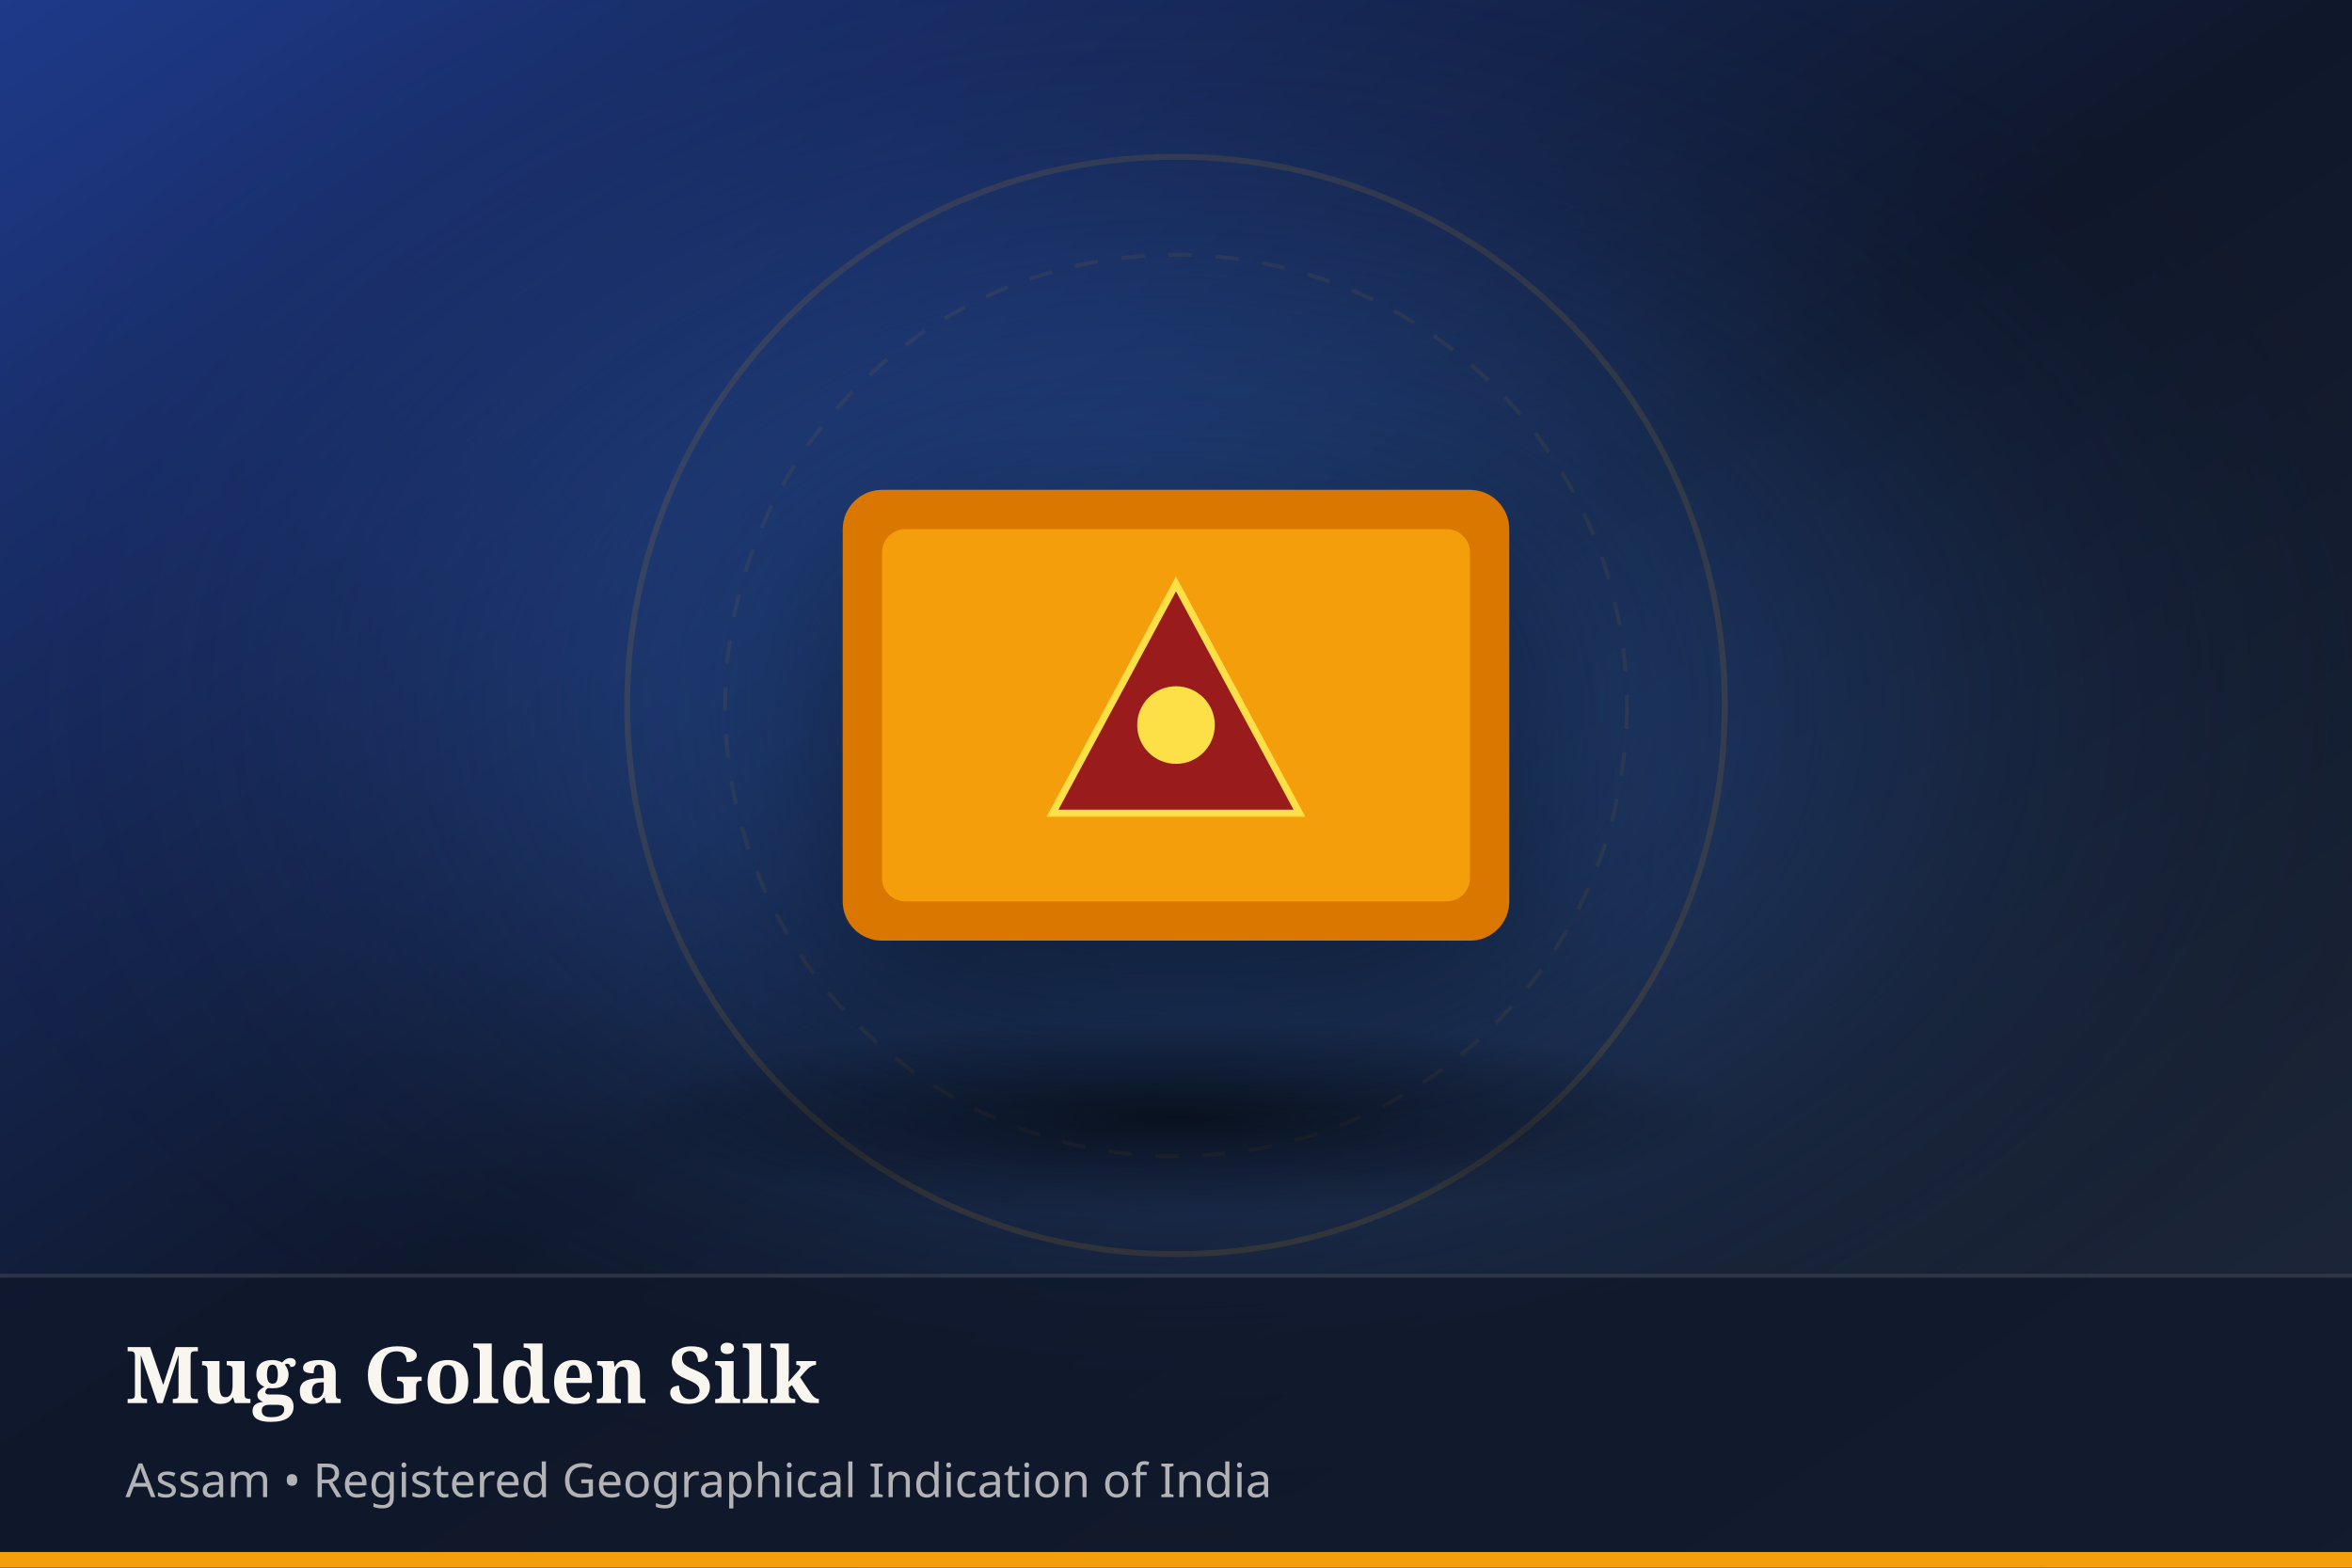
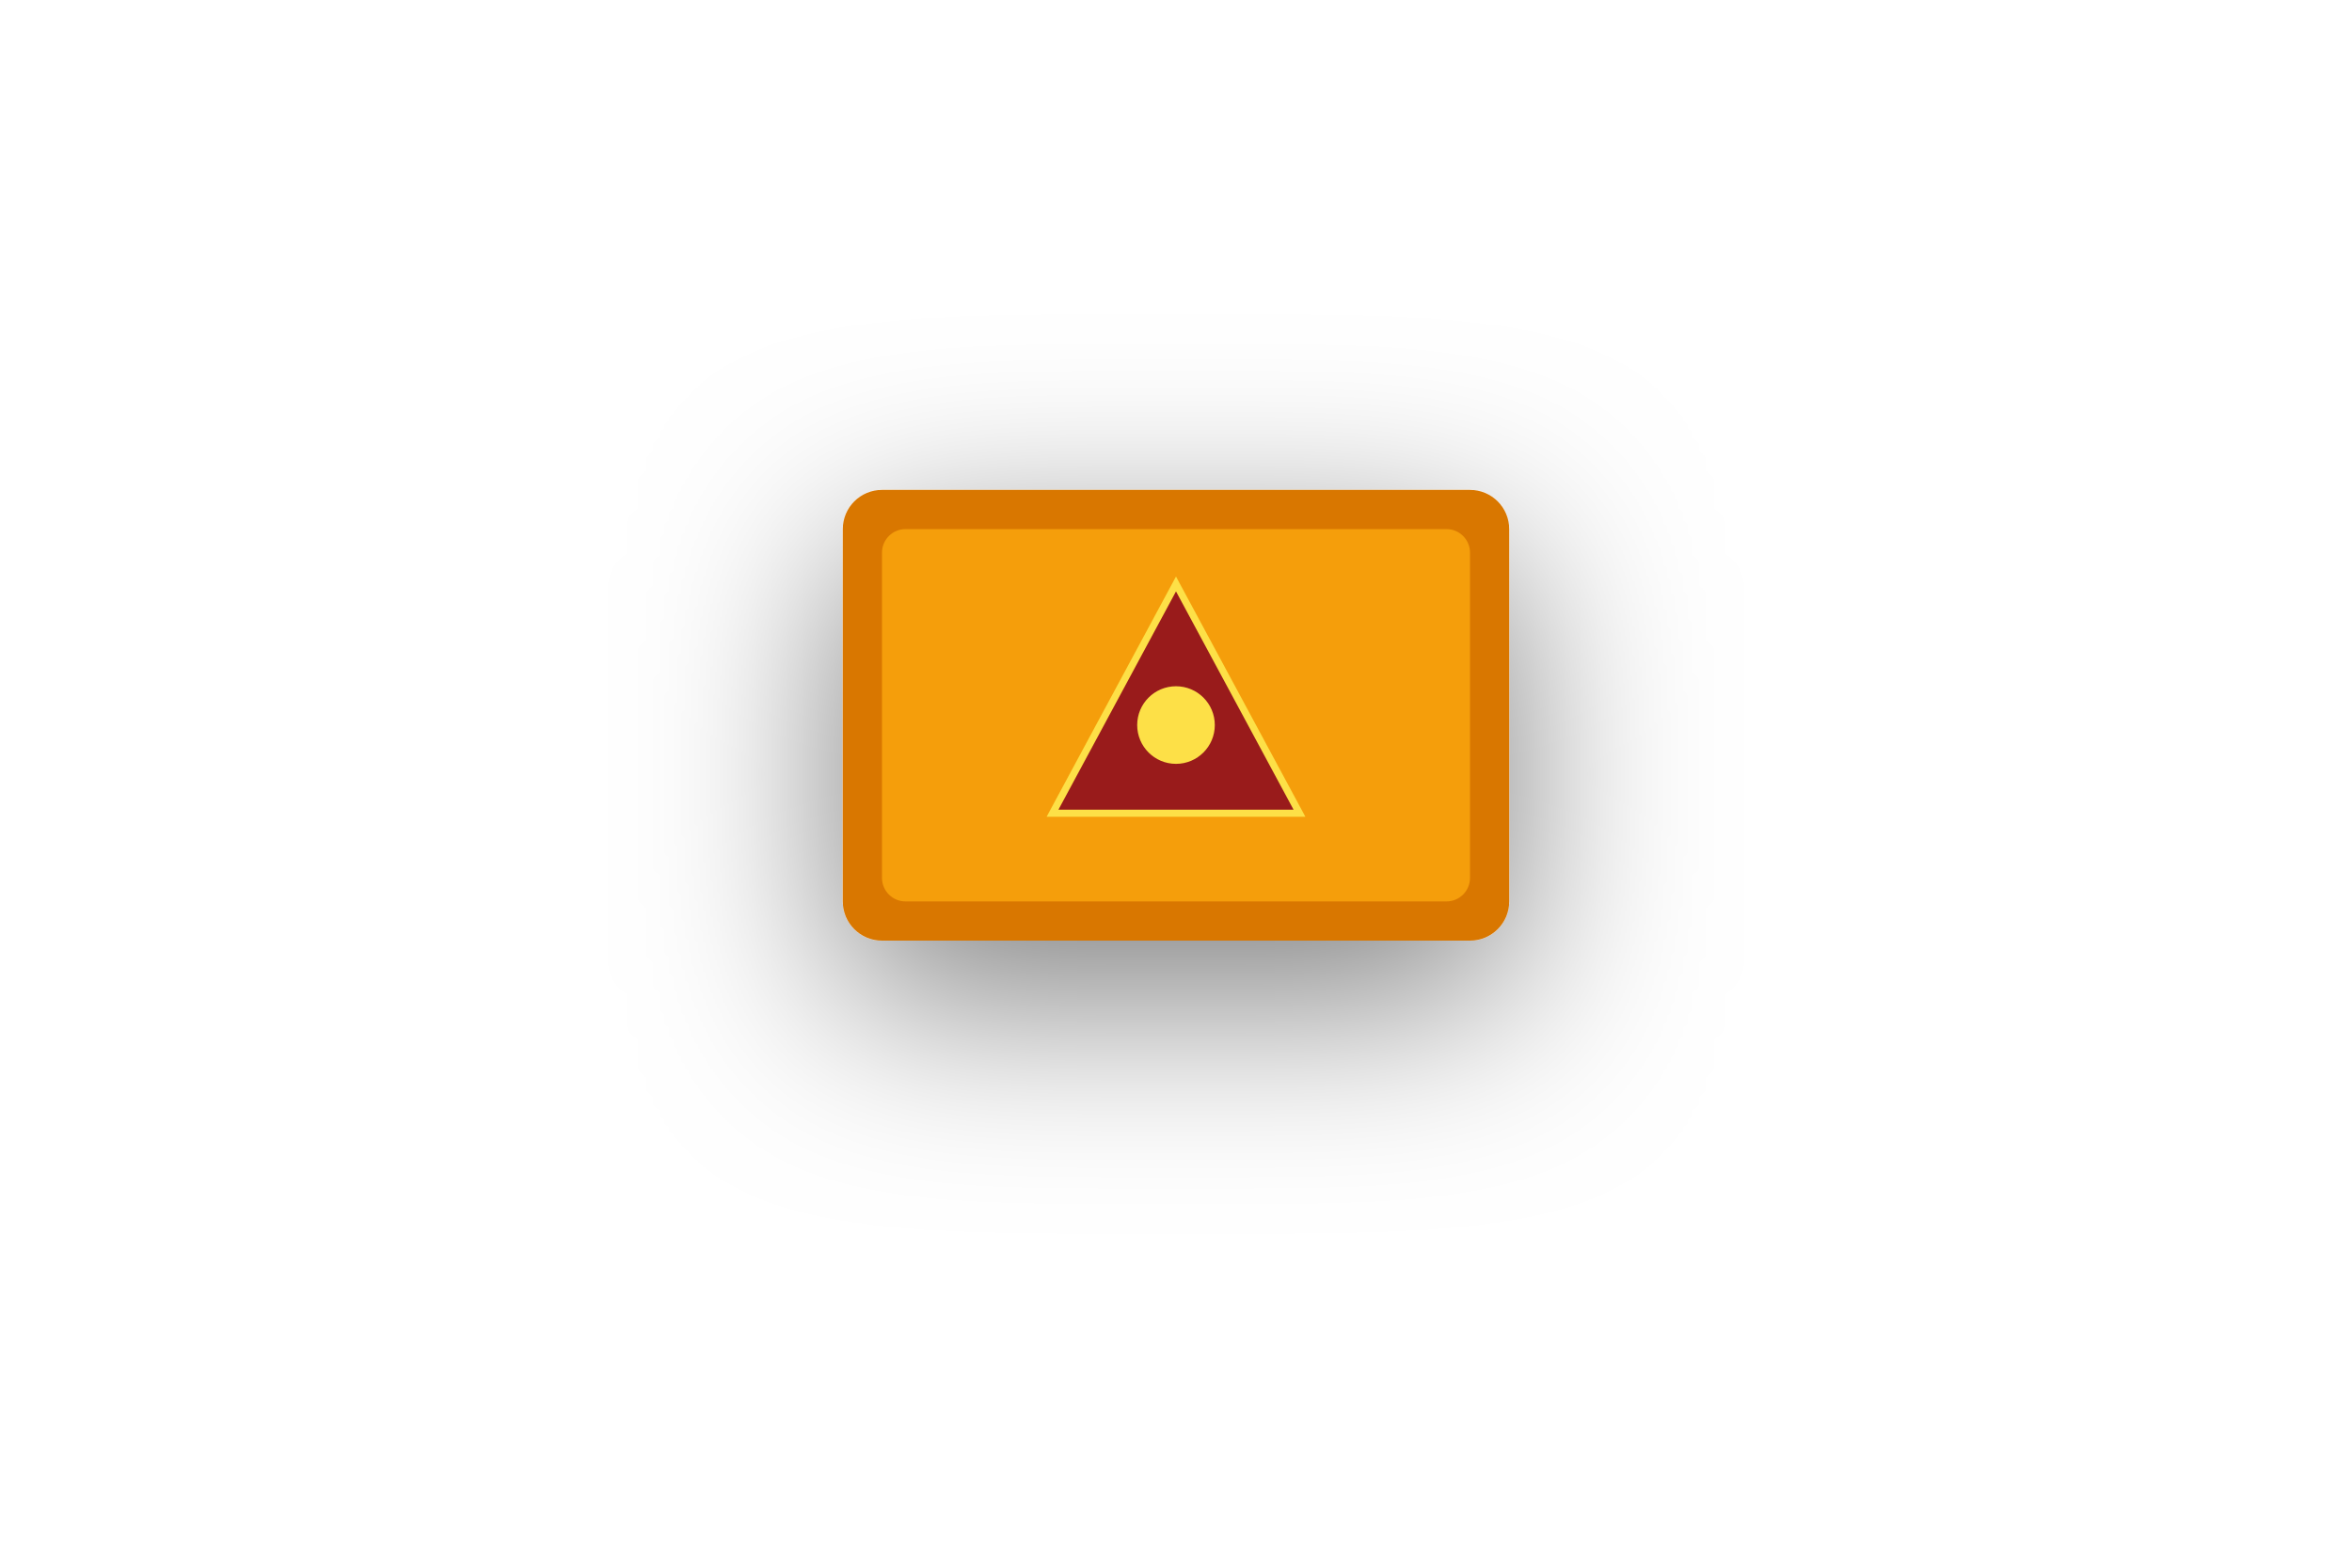
- <svg xmlns="http://www.w3.org/2000/svg" width="600" height="400" viewBox="0 0 600 400">
-   <defs>
-     <linearGradient id="bgGrad_muga-golden-silk" x1="0%" y1="0%" x2="100%" y2="100%">
-       <stop offset="0%" stop-color="#1E3A8A" />
-       <stop offset="50%" stop-color="#0F172A" />
-       <stop offset="100%" stop-color="#1E293B" />
-     </linearGradient>
-     <radialGradient id="spotlight_muga-golden-silk" cx="50%" cy="45%" r="55%">
-       <stop offset="0%" stop-color="#3B82F6" stop-opacity="0.45" />
-       <stop offset="60%" stop-color="#3B82F6" stop-opacity="0.1" />
-       <stop offset="100%" stop-color="#000000" stop-opacity="0" />
-     </radialGradient>
-     <radialGradient id="floorShadow_muga-golden-silk" cx="50%" cy="50%" r="50%">
-       <stop offset="0%" stop-color="rgba(0,0,0,0.6)" />
-       <stop offset="100%" stop-color="rgba(0,0,0,0)" />
-     </radialGradient>
-   </defs>
-   <rect width="100%" height="100%" fill="url(#bgGrad_muga-golden-silk)" />
-   <rect width="100%" height="100%" fill="url(#spotlight_muga-golden-silk)" />
-   <circle cx="300" cy="180" r="140" fill="none" stroke="#F59E0B" stroke-opacity="0.12" stroke-width="1.5" />
-   <circle cx="300" cy="180" r="115" fill="none" stroke="#F59E0B" stroke-opacity="0.08" stroke-width="1" stroke-dasharray="6,6" />
-   <ellipse cx="300" cy="285" rx="140" ry="25" fill="url(#floorShadow_muga-golden-silk)" />
+ <svg xmlns="http://www.w3.org/2000/svg" width="600" height="400" viewBox="0 0 600 400" fill="none">
  <g transform="translate(300, 180)">
    <rect x="-85" y="-55" width="170" height="115" rx="10" fill="#D97706" filter="drop-shadow(0 15px 25px rgba(0,0,0,0.5))" />
    <rect x="-75" y="-45" width="150" height="95" rx="6" fill="#F59E0B" />
    <g transform="translate(0, 5) scale(0.9)" fill="#991B1B" stroke="#FDE047" stroke-width="2">
      <polygon points="0,-40 -35,25 35,25" />
      <circle cx="0" cy="0" r="10" fill="#FDE047" />
    </g>
  </g>
-   <rect x="0" y="325" width="600" height="75" fill="rgba(15, 23, 42, 0.75)" />
-   <rect x="0" y="325" width="600" height="1" fill="rgba(255, 255, 255, 0.12)" />
-   <text x="32" y="358" fill="#F9F6F0" font-family="'Playfair Display', Georgia, serif" font-size="20" font-weight="700">
-     Muga Golden Silk
-   </text>
-   <text x="32" y="382" fill="rgba(249, 246, 240, 0.7)" font-family="'Plus Jakarta Sans', sans-serif" font-size="12" font-weight="500">
-     Assam • Registered Geographical Indication of India
-   </text>
-   <rect x="0" y="396" width="600" height="4" fill="#F59E0B" />
</svg>
